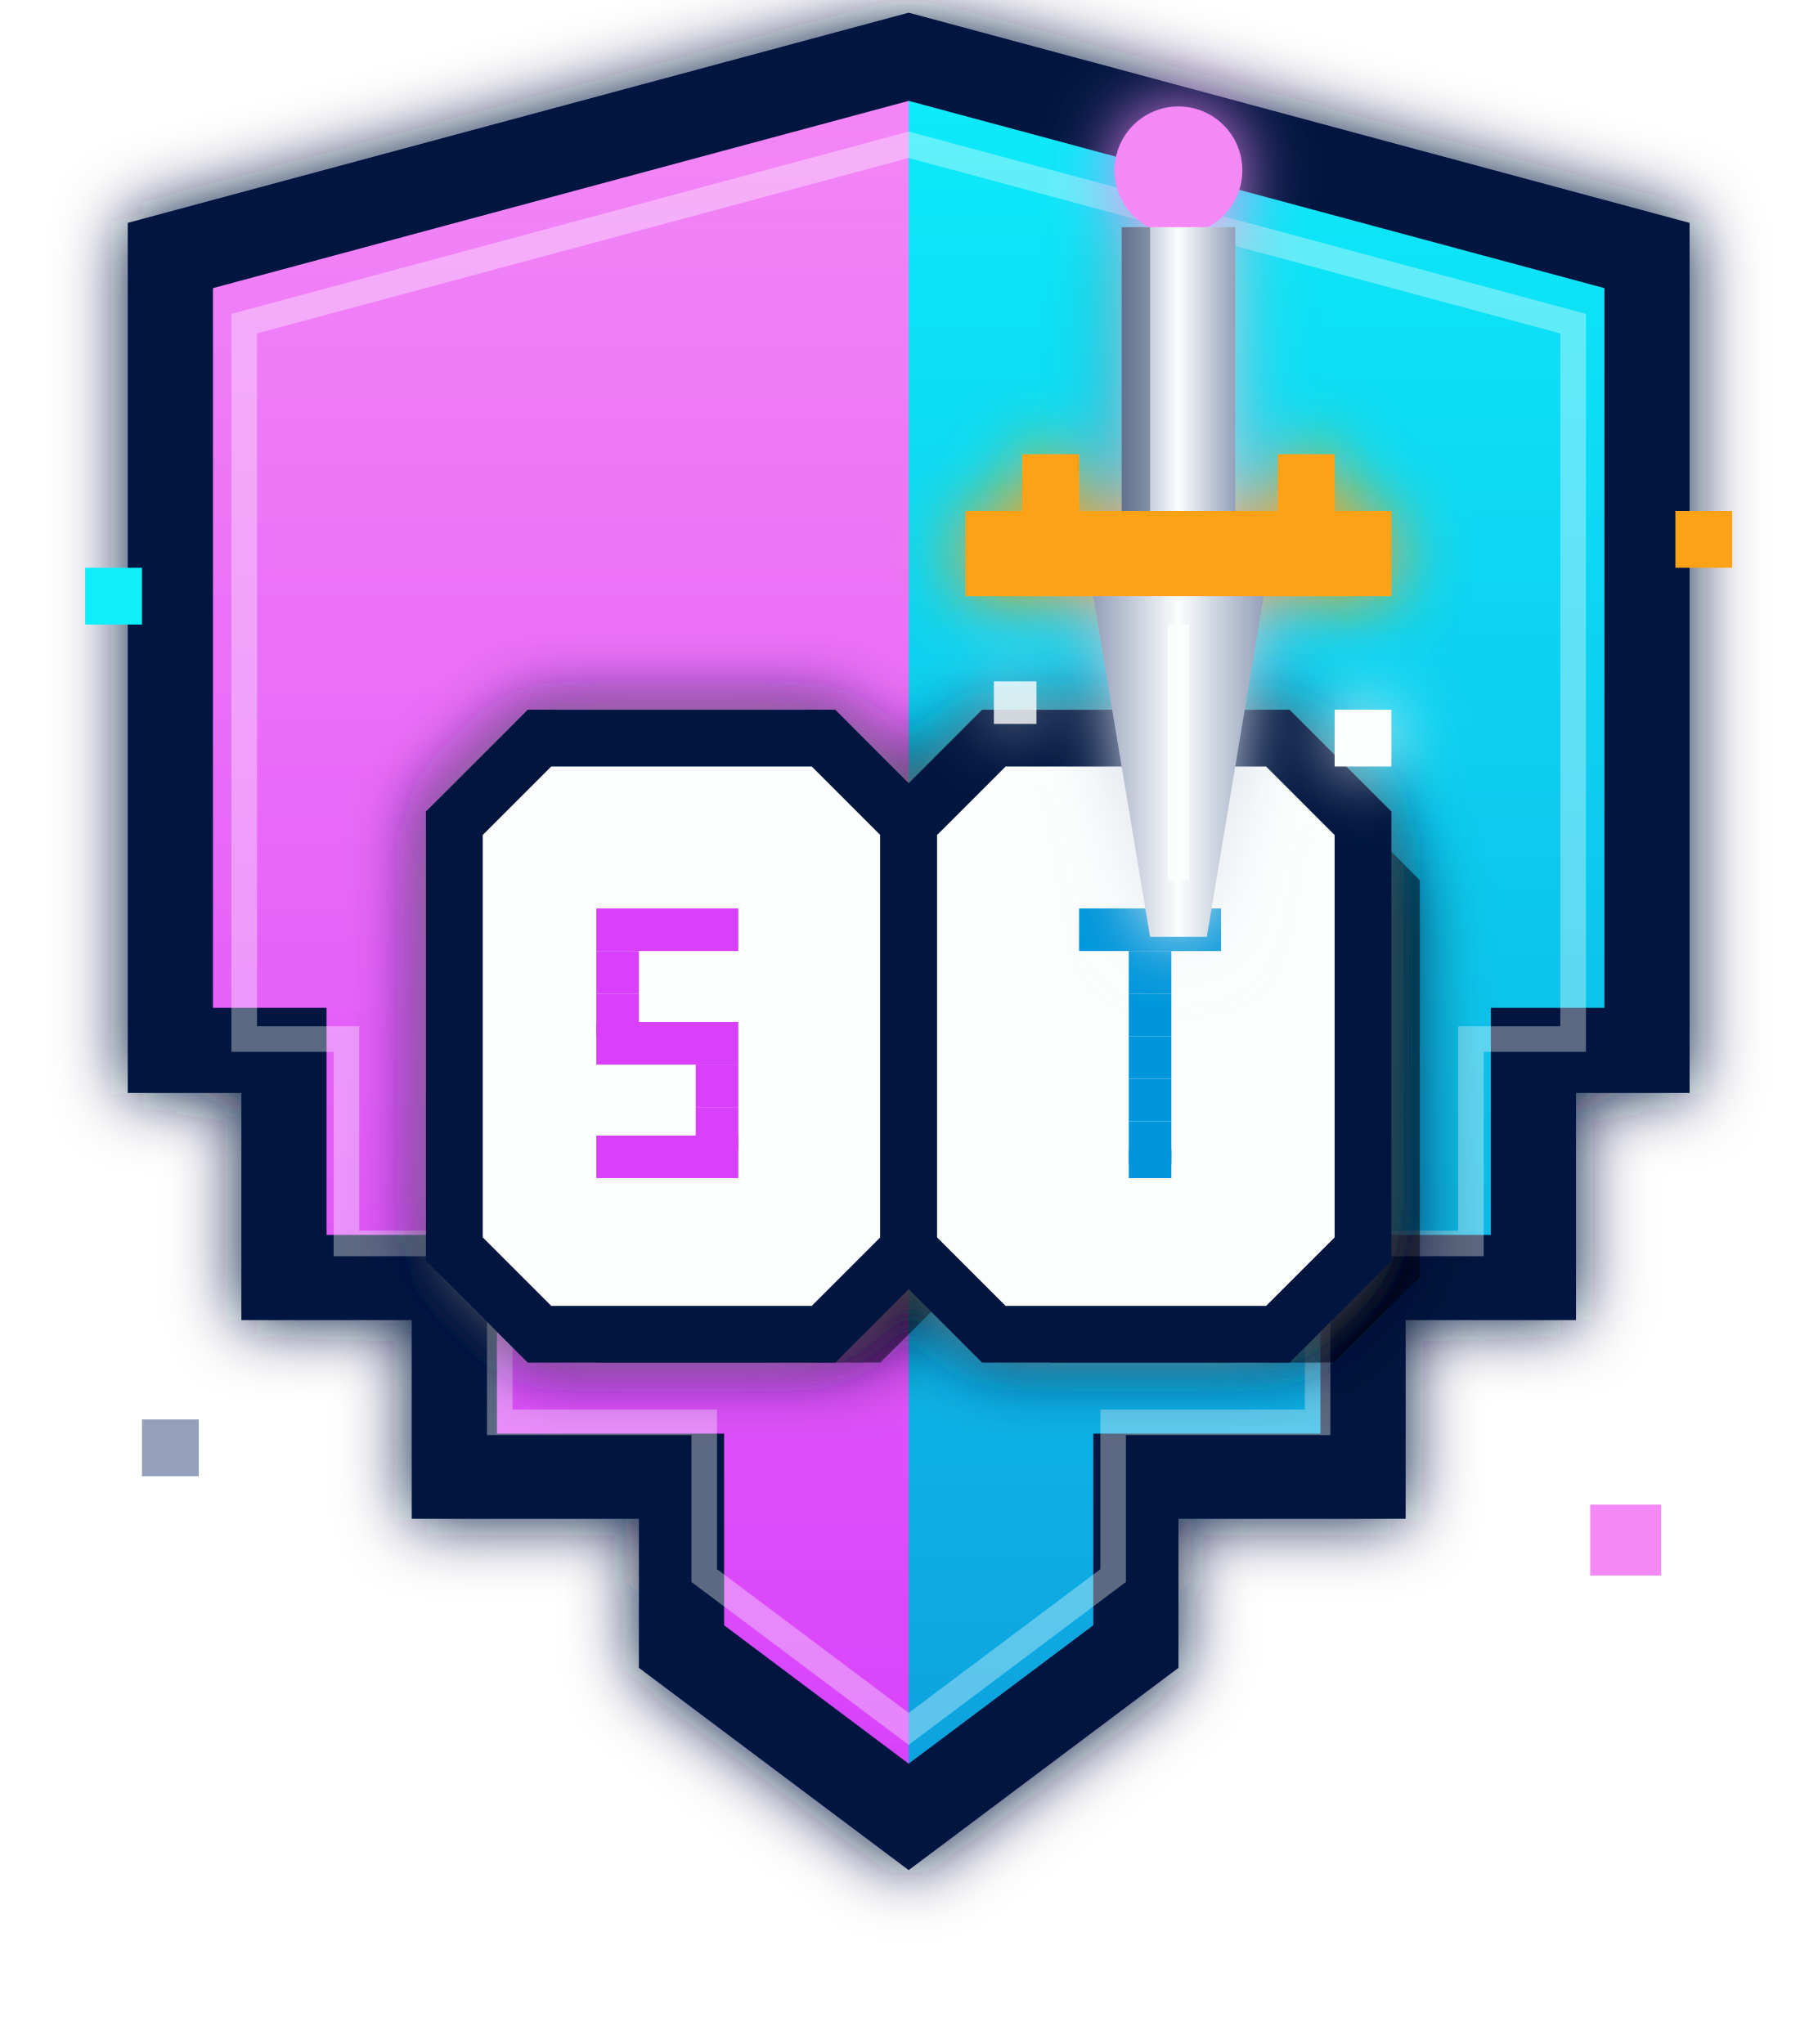
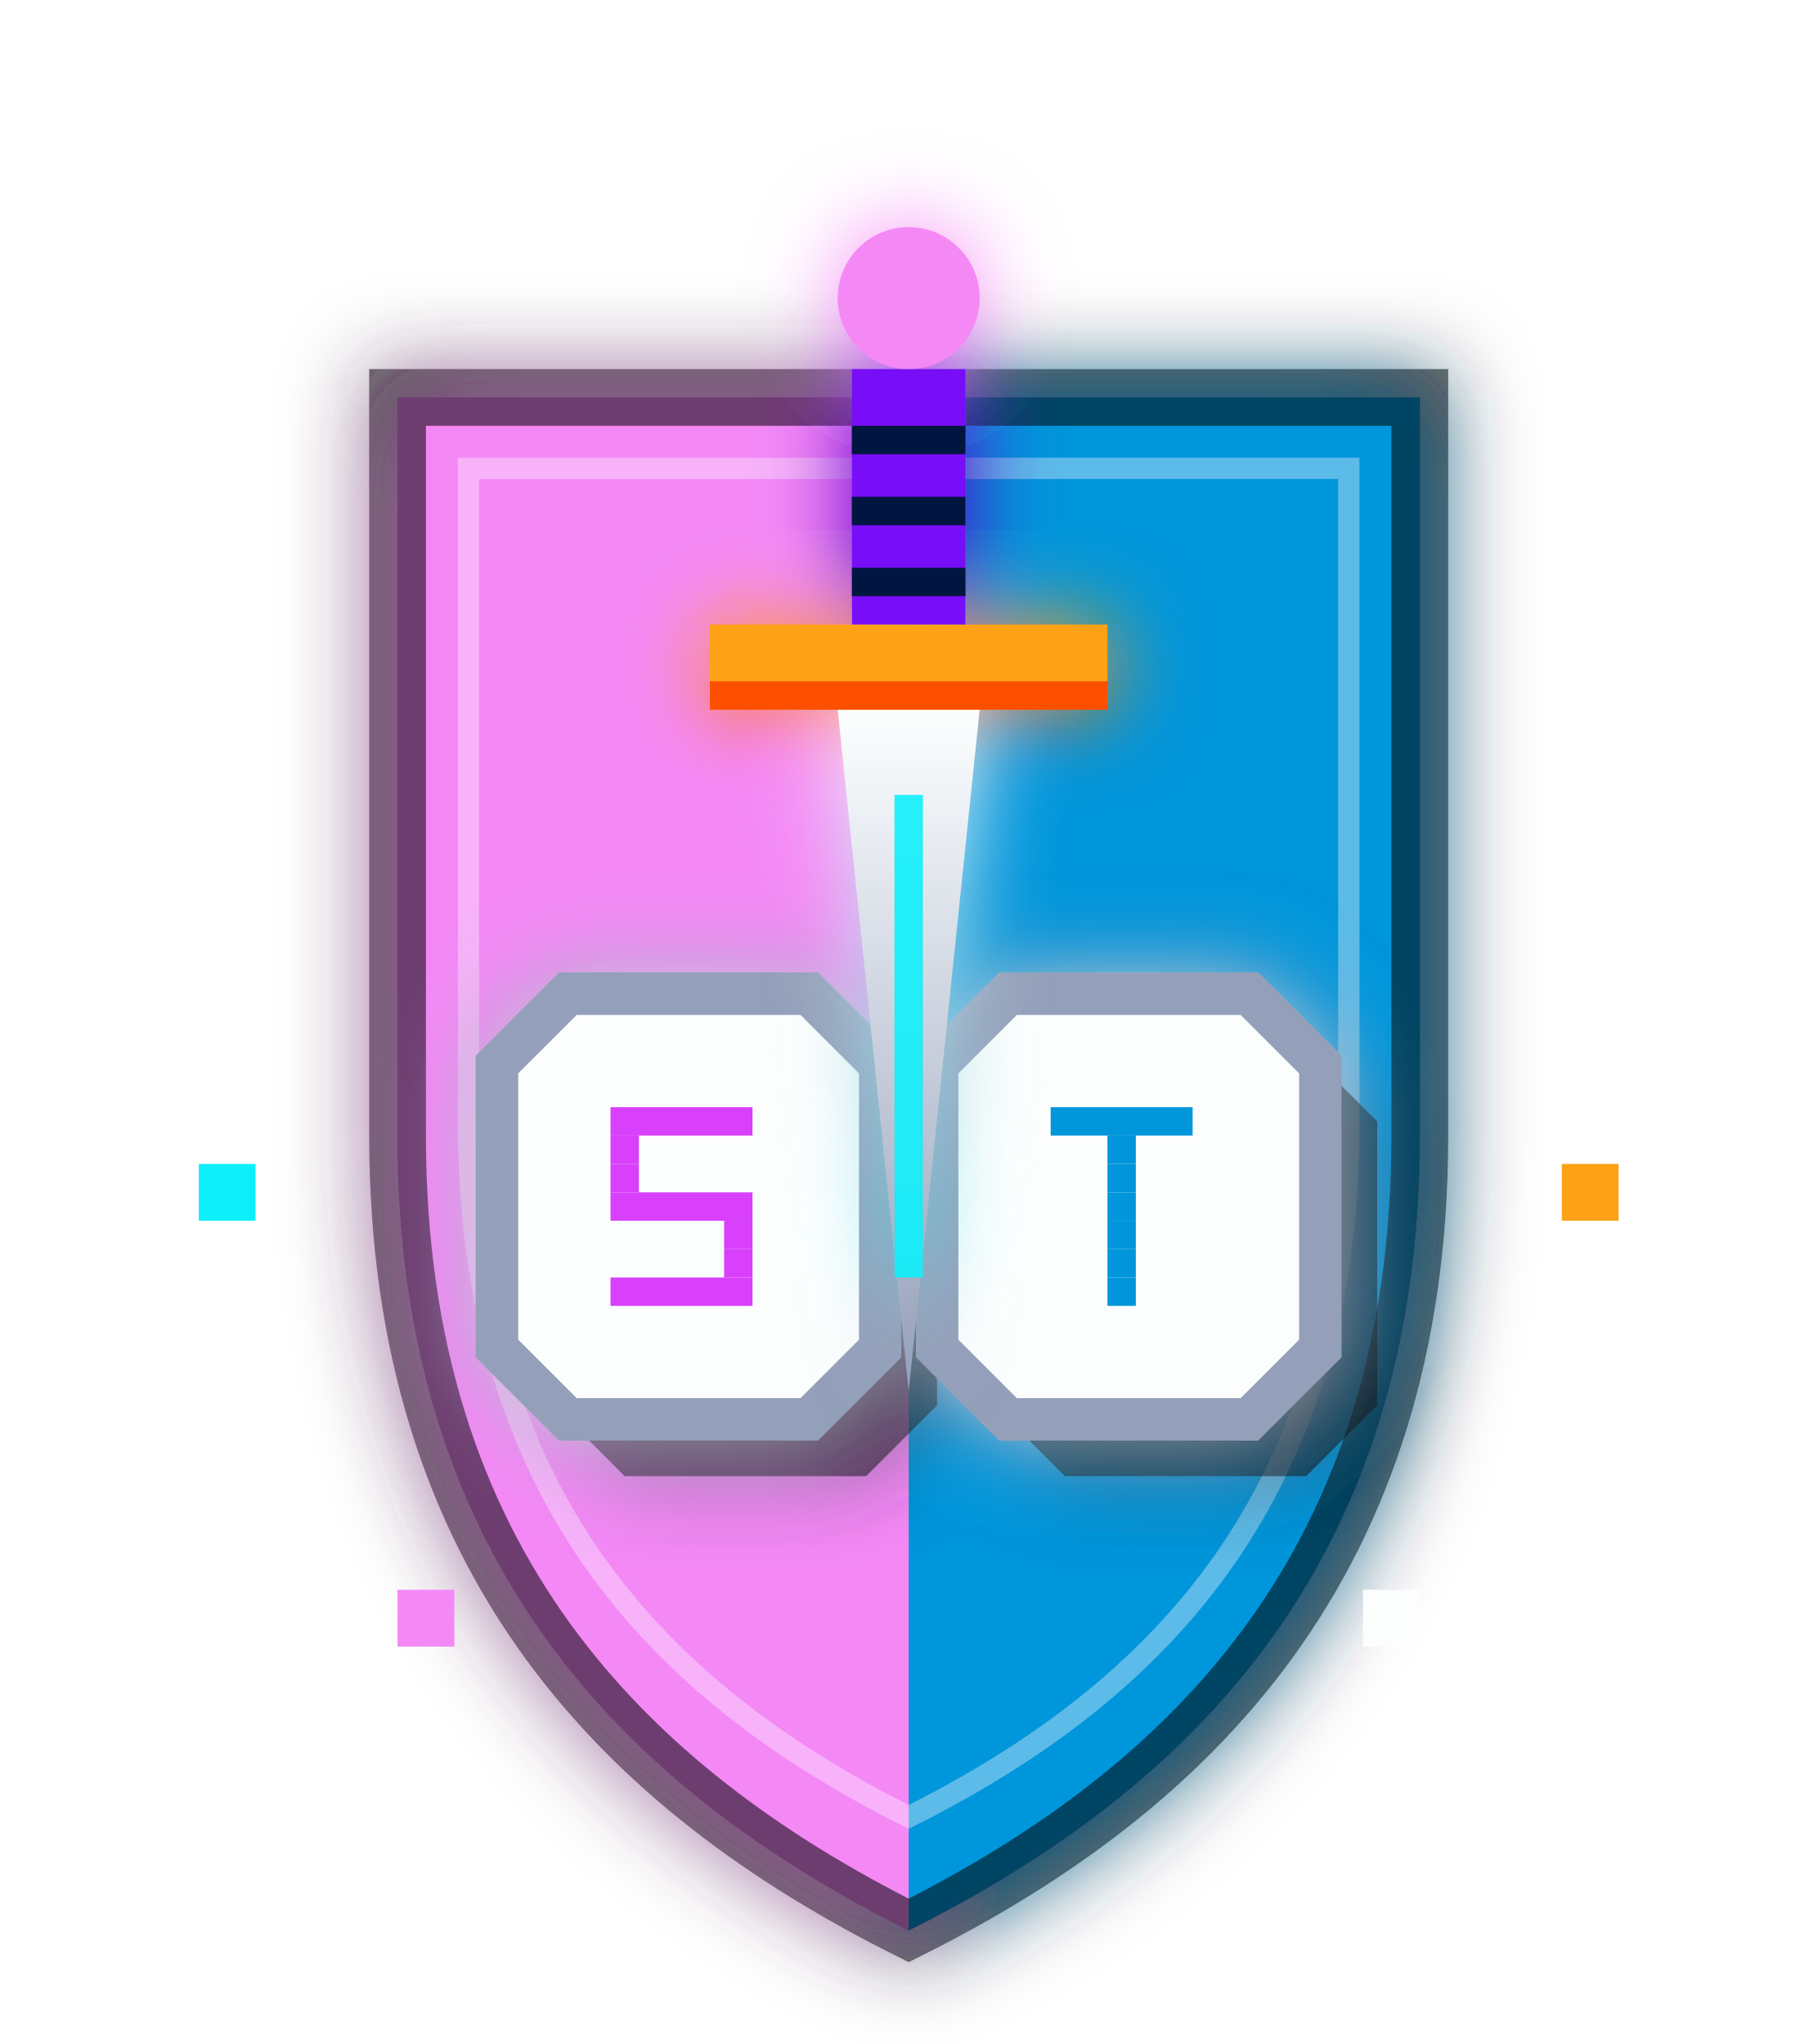
- <svg xmlns="http://www.w3.org/2000/svg" viewBox="0 0 128 144" role="img" aria-label="Shadow Type crest: a dagger stabbed into S and T keycaps">
+ <svg xmlns="http://www.w3.org/2000/svg" viewBox="0 0 128 144" role="img" aria-label="Shadow Type logo: dagger stabbed into S and T keycaps on a split crest">
  <defs>
-     <linearGradient id="st-shield-left" x1="0" y1="0" x2="0" y2="1">
-       <stop offset="0" stop-color="#f489f6" />
-       <stop offset="1" stop-color="#d840fb" />
-     </linearGradient>
-     <linearGradient id="st-shield-right" x1="0" y1="0" x2="0" y2="1">
-       <stop offset="0" stop-color="#0feffb" />
-       <stop offset="1" stop-color="#0696db" />
-     </linearGradient>
-     <linearGradient id="st-steel" x1="0" y1="0" x2="1" y2="0">
-       <stop offset="0" stop-color="#94a0ba" />
-       <stop offset="0.5" stop-color="#fcfefe" />
+     <linearGradient id="st-blade" x1="0" y1="0" x2="0" y2="1">
+       <stop offset="0" stop-color="#fcfefe" />
      <stop offset="1" stop-color="#94a0ba" />
    </linearGradient>
-     <path id="st-shield" d="M64 4 L116 18 L116 74 L108 74 L108 90 L96 90 L96 104 L80 104 L80 116 L64 128 L48 116 L48 104 L32 104 L32 90 L20 90 L20 74 L12 74 L12 18 Z" />
-     <clipPath id="st-shield-clip">
-       <use href="#st-shield" />
-     </clipPath>
    <filter id="st-glow" x="-40%" y="-40%" width="180%" height="180%">
-       <feGaussianBlur stdDeviation="2.4" result="b" />
+       <feGaussianBlur stdDeviation="3" result="b" />
      <feMerge>
        <feMergeNode in="b" />
        <feMergeNode in="SourceGraphic" />
      </feMerge>
    </filter>
  </defs>
  <g filter="url(#st-glow)">
-     <use href="#st-shield" fill="url(#st-shield-left)" />
-     <g clip-path="url(#st-shield-clip)">
-       <rect x="64" y="0" width="64" height="144" fill="url(#st-shield-right)" />
-     </g>
-     <use href="#st-shield" fill="none" stroke="#04193f" stroke-width="6" stroke-linejoin="miter" />
-     <use href="#st-shield" fill="none" stroke="#fcfefe" stroke-width="2" stroke-linejoin="miter" opacity="0.35" transform="translate(64 66) scale(0.9) translate(-64 -66)" />
+     <path d="M28,28 H100 V80 C100,110 84,126 64,136 C44,126 28,110 28,80 Z" fill="#f489f6" />
+     <path d="M64,28 H100 V80 C100,110 84,126 64,136 Z" fill="#0696db" />
+     <path d="M28,28 H100 V80 C100,110 84,126 64,136 C44,126 28,110 28,80 Z" fill="none" stroke="#000000" stroke-width="4" opacity="0.55" />
+     <path d="M33,33 H95 V79 C95,105 82,119 64,128 C46,119 33,105 33,79 Z" fill="none" stroke="#fcfefe" stroke-width="1.5" opacity="0.35" />
  </g>
  <g filter="url(#st-glow)">
-     <polygon points="42,56 62,56 68,62 68,90 62,96 42,96 36,90 36,62" fill="#000000" opacity="0.5" />
-     <polygon points="74,56 94,56 100,62 100,90 94,96 74,96 68,90 68,62" fill="#000000" opacity="0.5" />
-     <polygon points="38,52 58,52 64,58 64,88 58,94 38,94 32,88 32,58" fill="#fcfefe" stroke="#04193f" stroke-width="4" stroke-linejoin="miter" />
-     <polygon points="70,52 90,52 96,58 96,88 90,94 70,94 64,88 64,58" fill="#fcfefe" stroke="#04193f" stroke-width="4" stroke-linejoin="miter" />
+     <polygon points="44,74 61,74 66,79 66,99 61,104 44,104 39,99 39,79" fill="#000000" opacity="0.55" />
+     <polygon points="75,74 92,74 97,79 97,99 92,104 75,104 70,99 70,79" fill="#000000" opacity="0.55" />
+     <polygon points="40,70 57,70 62,75 62,95 57,100 40,100 35,95 35,75" fill="#fcfefe" stroke="#94a0ba" stroke-width="3" stroke-linejoin="miter" />
+     <polygon points="71,70 88,70 93,75 93,95 88,100 71,100 66,95 66,75" fill="#fcfefe" stroke="#94a0ba" stroke-width="3" stroke-linejoin="miter" />
    <g fill="#d840fb">
-       <rect x="42" y="64" width="10" height="3" />
-       <rect x="42" y="67" width="3" height="3" />
-       <rect x="42" y="70" width="3" height="3" />
-       <rect x="42" y="72" width="10" height="3" />
-       <rect x="49" y="75" width="3" height="3" />
-       <rect x="49" y="78" width="3" height="3" />
-       <rect x="42" y="80" width="10" height="3" />
+       <rect x="43" y="78" width="10" height="2" />
+       <rect x="43" y="80" width="2" height="2" />
+       <rect x="43" y="82" width="2" height="2" />
+       <rect x="43" y="84" width="10" height="2" />
+       <rect x="51" y="86" width="2" height="2" />
+       <rect x="51" y="88" width="2" height="2" />
+       <rect x="43" y="90" width="10" height="2" />
    </g>
    <g fill="#0696db">
-       <rect x="76" y="64" width="10" height="3" />
-       <rect x="79.5" y="67" width="3" height="3" />
-       <rect x="79.5" y="70" width="3" height="3" />
-       <rect x="79.5" y="73" width="3" height="3" />
-       <rect x="79.5" y="76" width="3" height="3" />
-       <rect x="79.5" y="79" width="3" height="3" />
-       <rect x="79.5" y="81" width="3" height="2" />
+       <rect x="74" y="78" width="10" height="2" />
+       <rect x="78" y="80" width="2" height="2" />
+       <rect x="78" y="82" width="2" height="2" />
+       <rect x="78" y="84" width="2" height="2" />
+       <rect x="78" y="86" width="2" height="2" />
+       <rect x="78" y="88" width="2" height="2" />
+       <rect x="78" y="90" width="2" height="2" />
    </g>
  </g>
  <g filter="url(#st-glow)">
-     <circle cx="83" cy="12" r="4.5" fill="#f489f6" />
-     <rect x="79" y="16" width="8" height="20" fill="url(#st-steel)" />
-     <rect x="79" y="16" width="2" height="20" fill="#04193f" opacity="0.35" />
-     <polygon points="68,36 98,36 98,42 68,42" fill="#fda216" />
-     <polygon points="72,32 76,32 76,36 72,36" fill="#fda216" />
-     <polygon points="90,32 94,32 94,36 90,36" fill="#fda216" />
-     <polygon points="77,42 89,42 85,66 81,66" fill="url(#st-steel)" />
-     <line x1="83" y1="44" x2="83" y2="62" stroke="#fcfefe" stroke-width="1.5" opacity="0.9" />
-     <rect x="94" y="50" width="4" height="4" fill="#fcfefe" />
-     <rect x="70" y="48" width="3" height="3" fill="#fcfefe" opacity="0.8" />
+     <polygon points="64,98 59,50 69,50" fill="url(#st-blade)" />
+     <line x1="64" y1="90" x2="64" y2="56" stroke="#0feffb" stroke-width="2" opacity="0.9" />
+     <polygon points="50,44 78,44 78,50 50,50" fill="#fda216" />
+     <rect x="50" y="48" width="28" height="2" fill="#fc5003" />
+     <rect x="60" y="26" width="8" height="18" fill="#780bf7" />
+     <line x1="60" y1="31" x2="68" y2="31" stroke="#04193f" stroke-width="2" />
+     <line x1="60" y1="36" x2="68" y2="36" stroke="#04193f" stroke-width="2" />
+     <line x1="60" y1="41" x2="68" y2="41" stroke="#04193f" stroke-width="2" />
+     <circle cx="64" cy="21" r="5" fill="#f489f6" />
  </g>
-   <rect x="6" y="40" width="4" height="4" fill="#0feffb" />
-   <rect x="118" y="36" width="4" height="4" fill="#fda216" />
-   <rect x="112" y="106" width="5" height="5" fill="#f489f6" />
-   <rect x="10" y="100" width="4" height="4" fill="#94a0ba" />
+   <rect x="14" y="82" width="4" height="4" fill="#0feffb" />
+   <rect x="110" y="82" width="4" height="4" fill="#fda216" />
+   <rect x="28" y="112" width="4" height="4" fill="#f489f6" />
+   <rect x="96" y="112" width="4" height="4" fill="#fcfefe" />
</svg>
